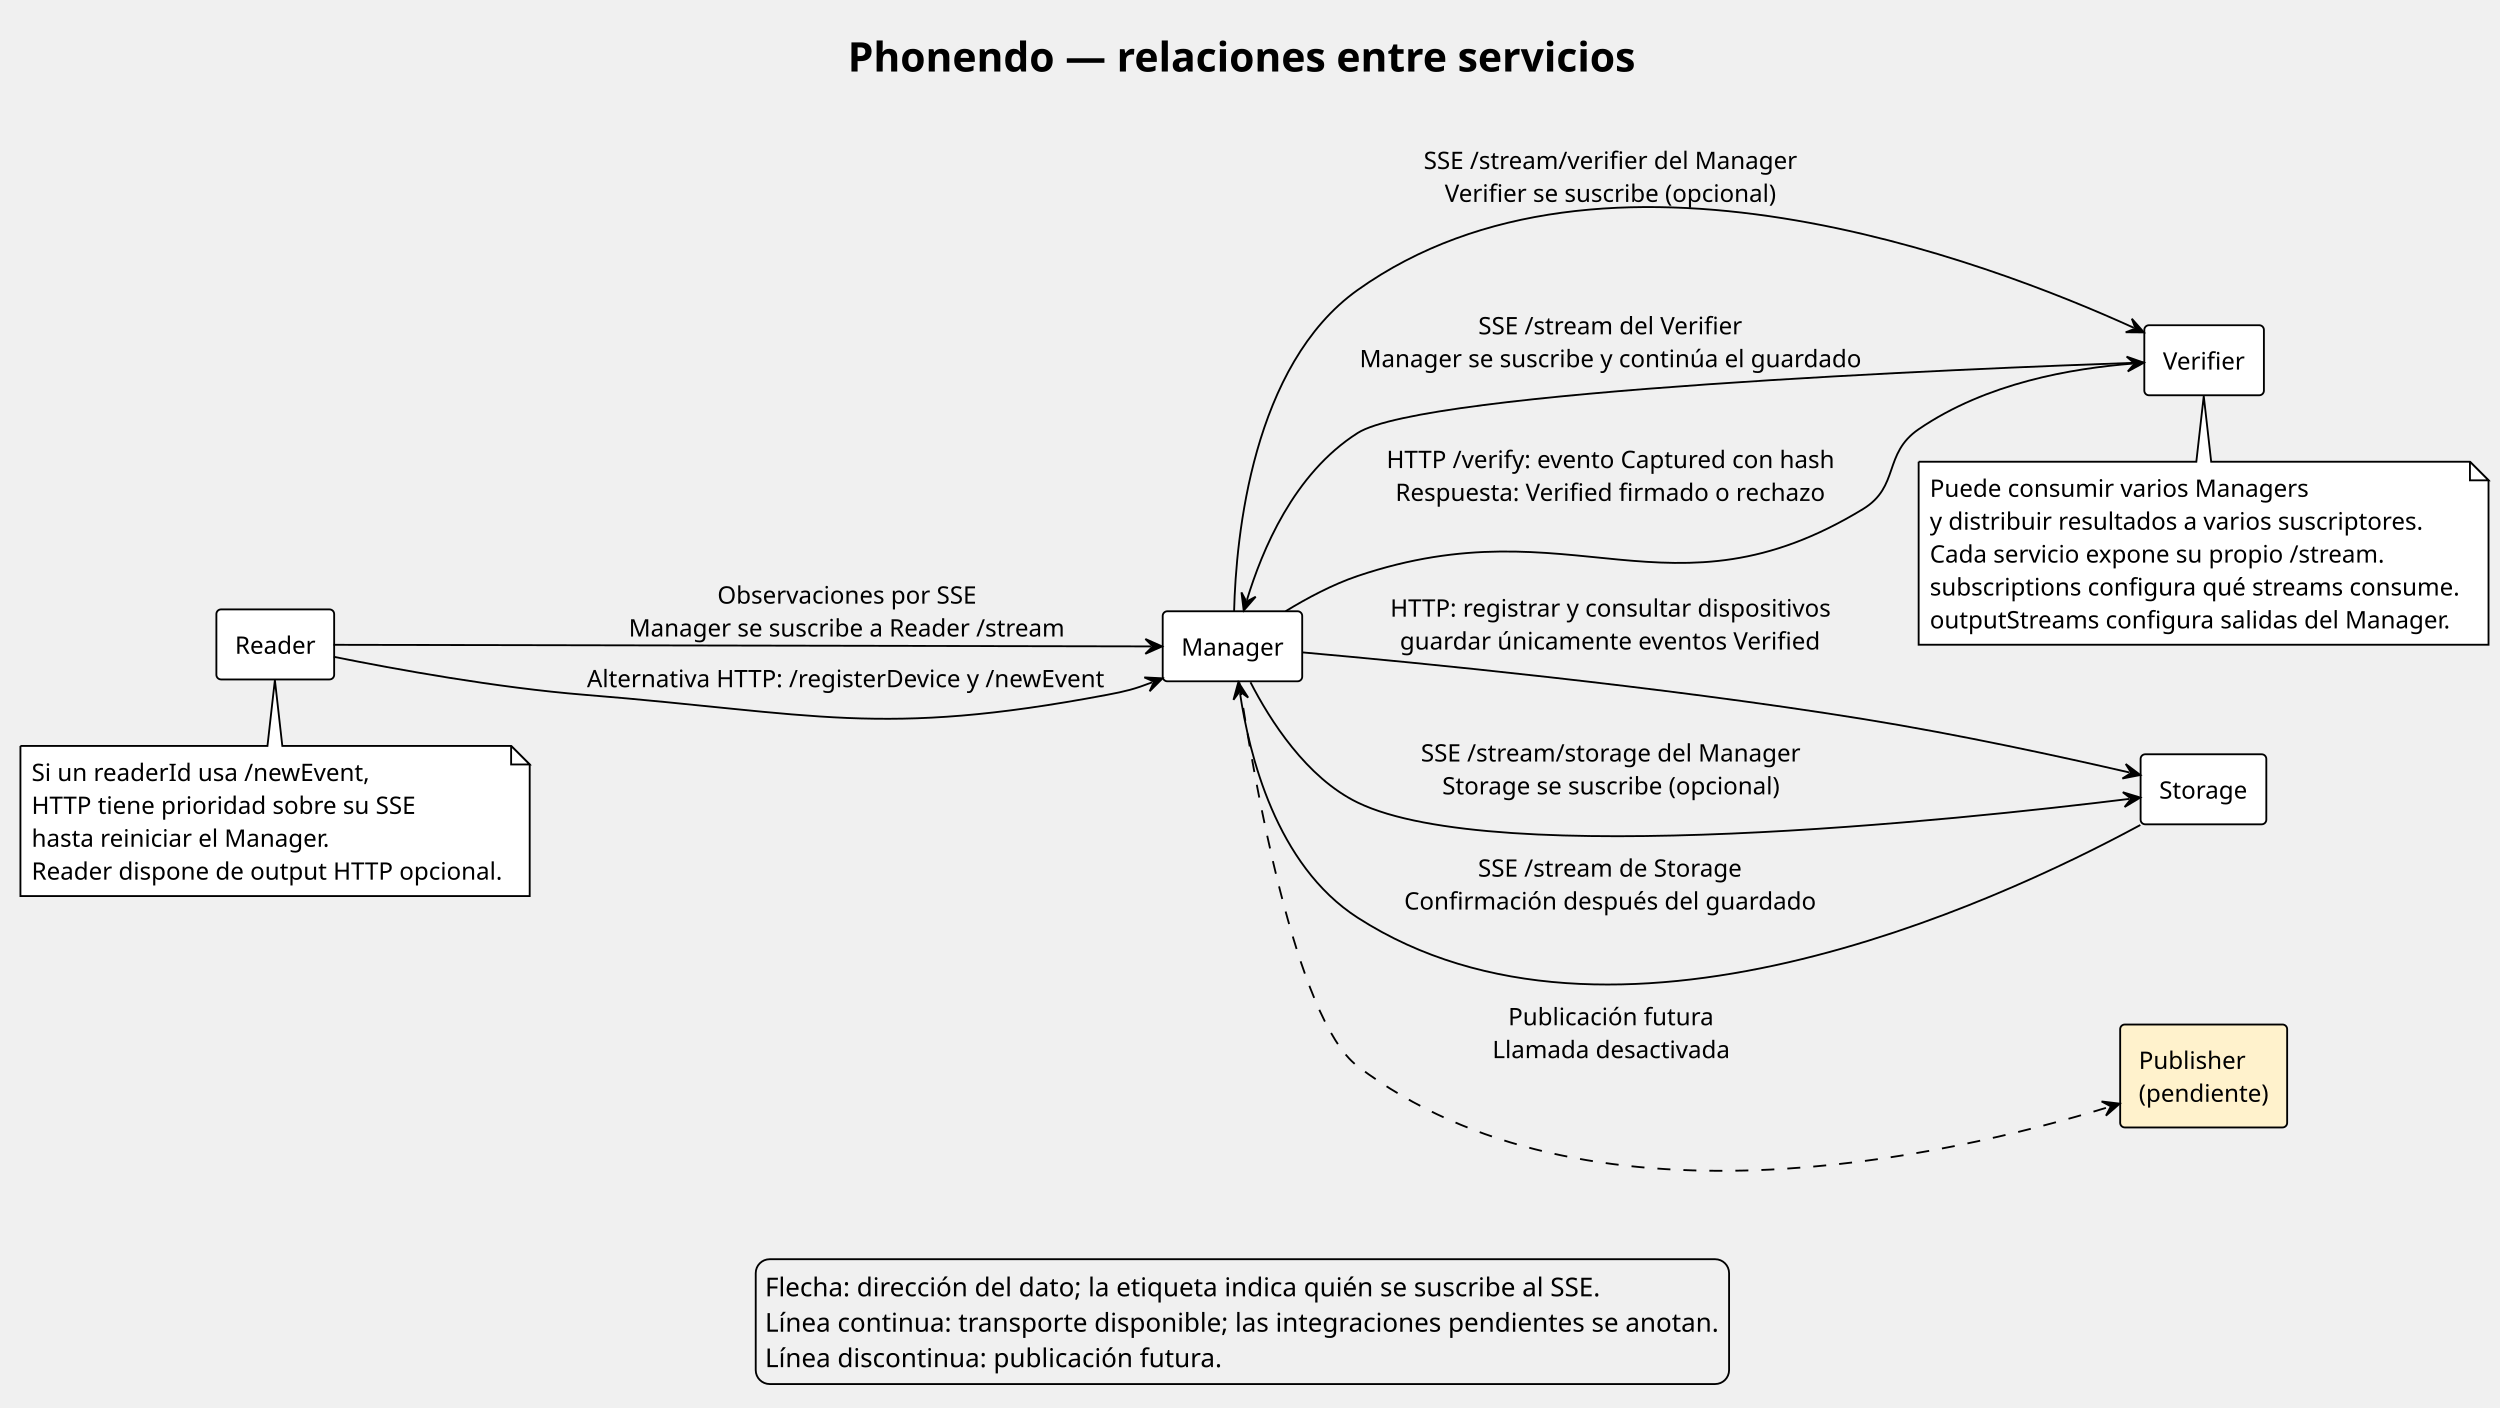
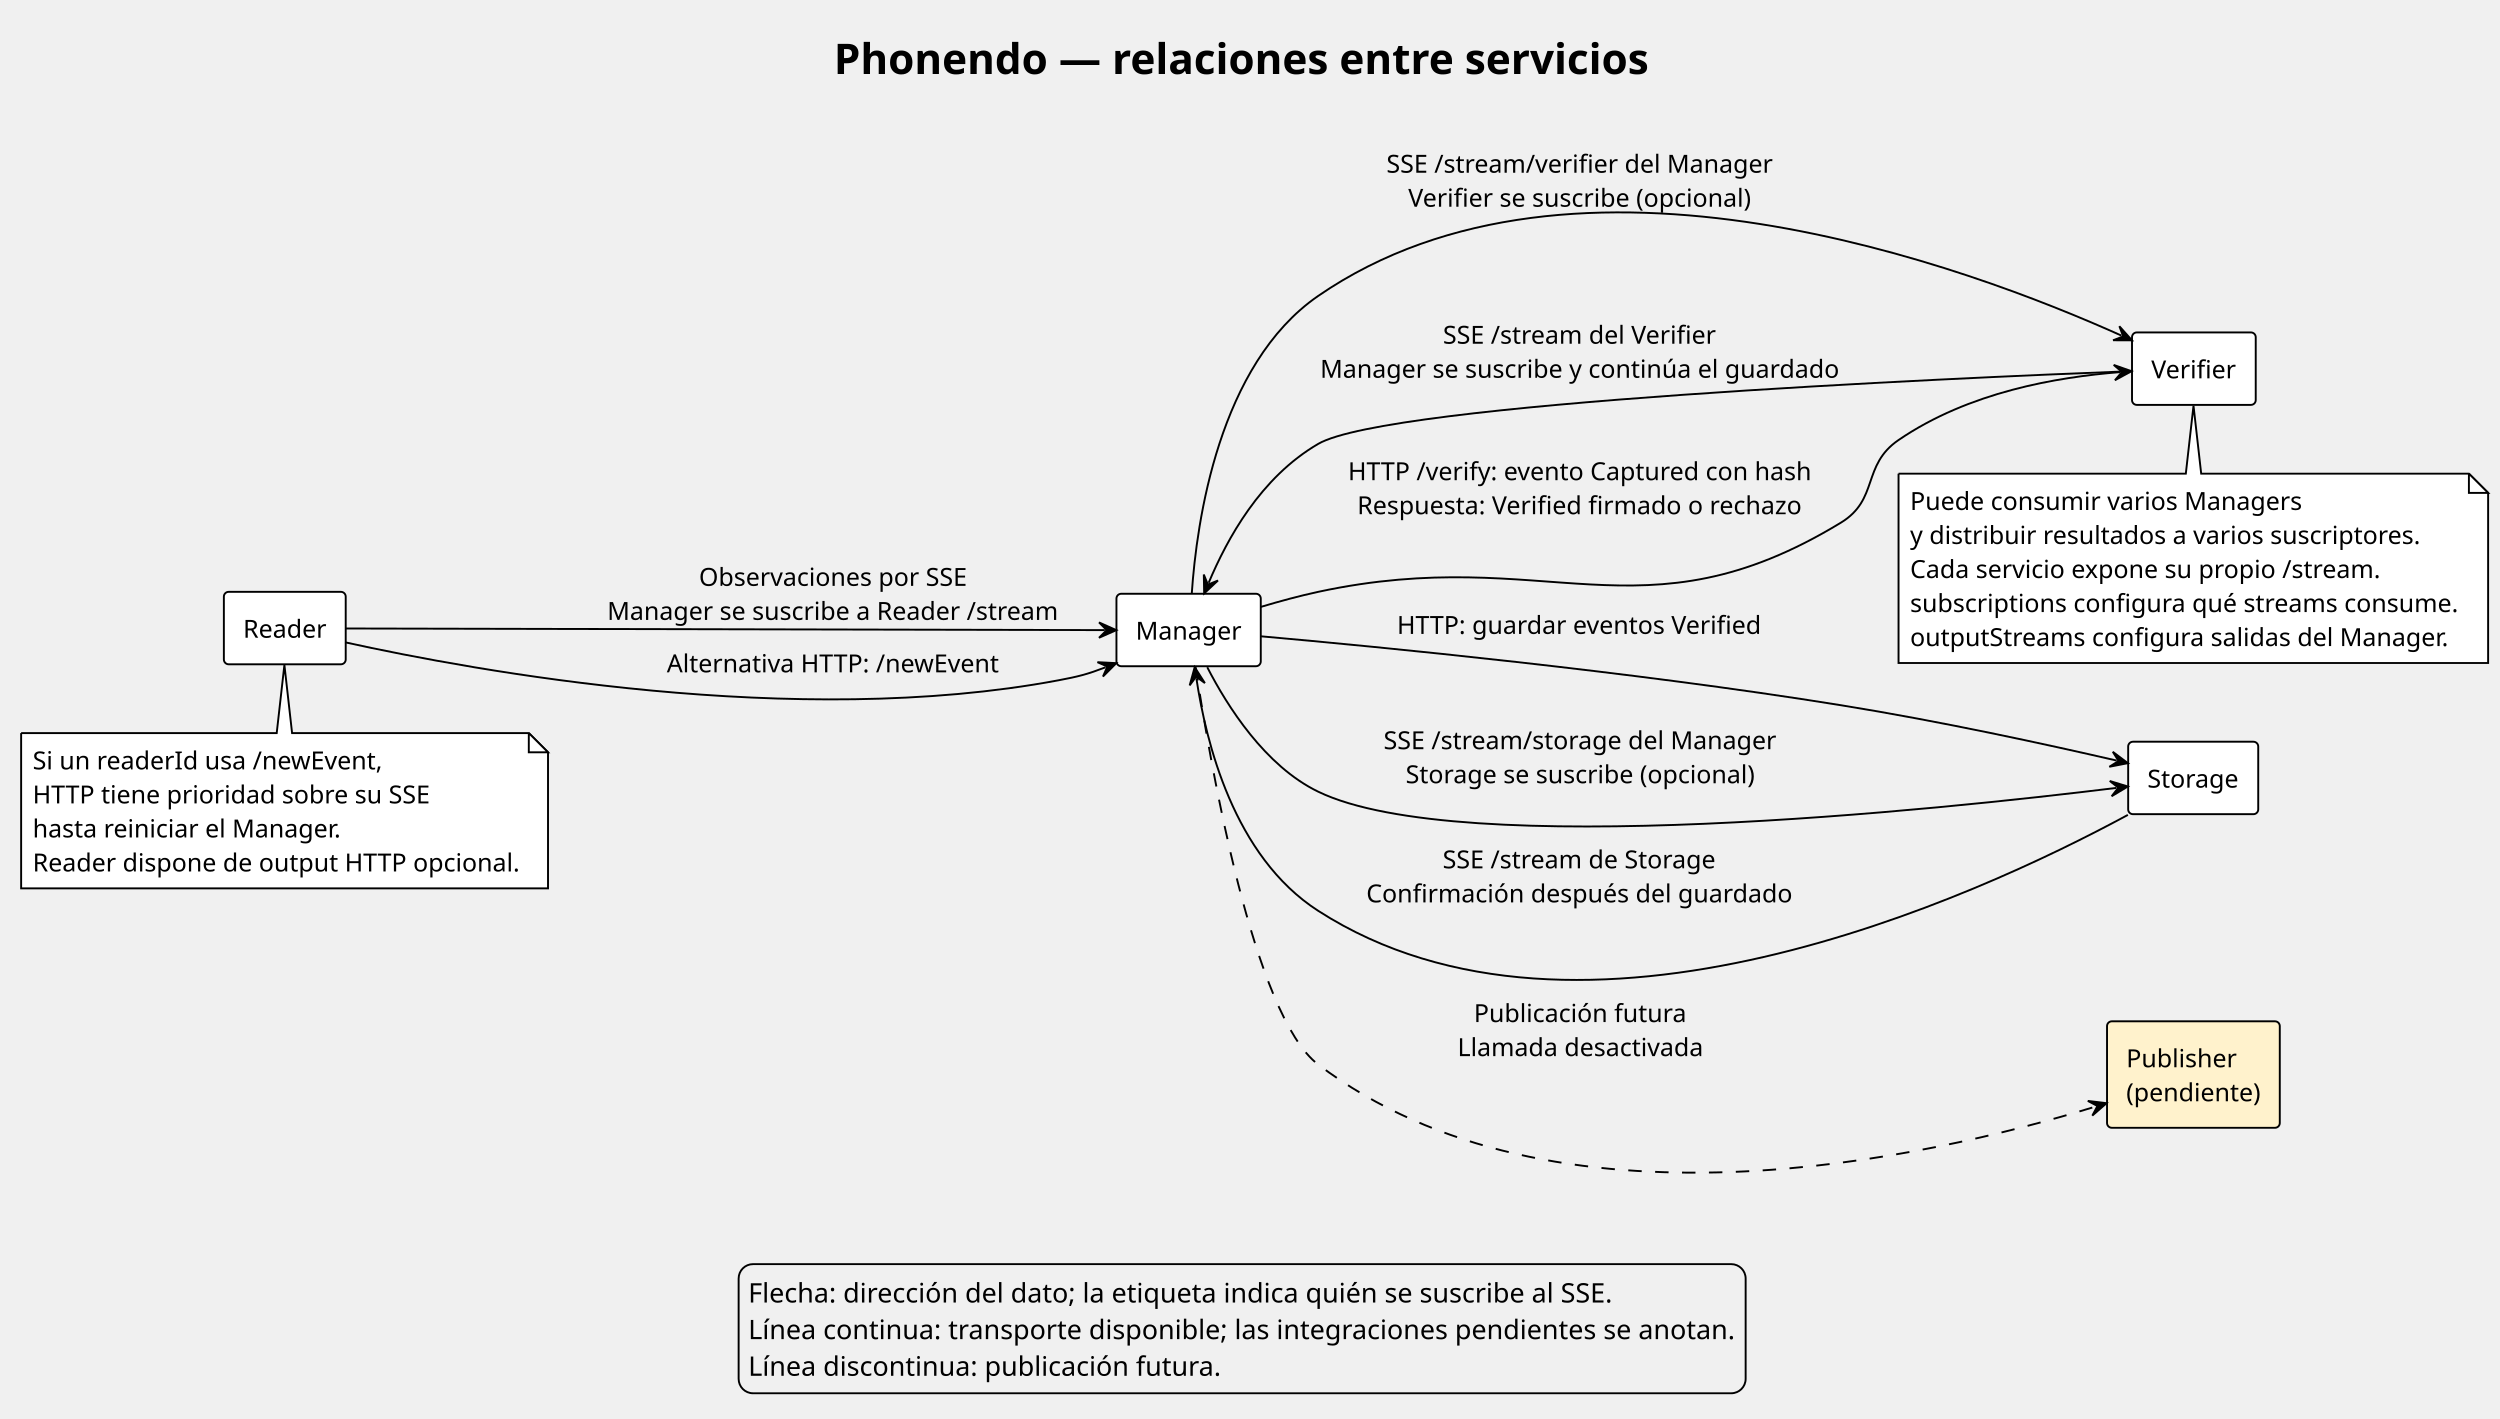
- <svg xmlns="http://www.w3.org/2000/svg" contentStyleType="text/css" data-diagram-type="DESCRIPTION" height="758px" preserveAspectRatio="none" style="width:1346px;height:758px;background:#FFFFFF;" version="1.1" viewBox="0 0 1346 758" width="1346px" zoomAndPan="magnify">
+ <svg xmlns="http://www.w3.org/2000/svg" contentStyleType="text/css" data-diagram-type="DESCRIPTION" height="738px" preserveAspectRatio="none" style="width:1301px;height:738px;background:#FFFFFF;" version="1.1" viewBox="0 0 1301 738" width="1301px" zoomAndPan="magnify">
  <defs />
  <g>
-     <text fill="#000000" font-family="Verdana" font-size="22" font-weight="bold" lengthAdjust="spacing" textLength="424.953" x="456.432" y="38.518">Phonendo — relaciones entre servicios</text>
-     <g class="entity" data-entity="R" data-source-line="8" data-uid="ent0002" id="entity_R">
-       <rect fill="#FFFFFF" height="37.706" rx="2.5" ry="2.5" style="stroke:#000000;stroke-width:1;" width="63.407" x="116.5" y="328.104" />
-       <text fill="#000000" font-family="Verdana" font-size="13" lengthAdjust="spacing" textLength="43.407" x="126.5" y="352.001">Reader</text>
+     <g class="title" data-source-line="6">
+       <text fill="#000000" font-family="Verdana" font-size="22" font-weight="bold" lengthAdjust="spacing" textLength="424.953" x="433.932" y="38.518">Phonendo — relaciones entre servicios</text>
    </g>
-     <g class="entity" data-entity="M" data-source-line="9" data-uid="ent0003" id="entity_M">
-       <rect fill="#FFFFFF" height="37.706" rx="2.5" ry="2.5" style="stroke:#000000;stroke-width:1;" width="75.107" x="626" y="329.104" />
-       <text fill="#000000" font-family="Verdana" font-size="13" lengthAdjust="spacing" textLength="55.107" x="636" y="353.001">Manager</text>
+     <g class="entity" data-qualified-name="R" data-source-line="8" id="ent0002">
+       <rect fill="#FFFFFF" height="37.706" rx="2.5" ry="2.5" style="stroke:#000000;stroke-width:1;" width="63.407" x="116.5" y="307.994" />
+       <text fill="#000000" font-family="Verdana" font-size="13" lengthAdjust="spacing" textLength="43.407" x="126.5" y="331.891">Reader</text>
    </g>
-     <g class="entity" data-entity="V" data-source-line="10" data-uid="ent0004" id="entity_V">
-       <rect fill="#FFFFFF" height="37.706" rx="2.5" ry="2.5" style="stroke:#000000;stroke-width:1;" width="64.382" x="1154.5" y="175.104" />
-       <text fill="#000000" font-family="Verdana" font-size="13" lengthAdjust="spacing" textLength="44.382" x="1164.5" y="199.001">Verifier</text>
+     <g class="entity" data-qualified-name="M" data-source-line="9" id="ent0003">
+       <rect fill="#FFFFFF" height="37.706" rx="2.5" ry="2.5" style="stroke:#000000;stroke-width:1;" width="75.107" x="581" y="308.994" />
+       <text fill="#000000" font-family="Verdana" font-size="13" lengthAdjust="spacing" textLength="55.107" x="591" y="332.891">Manager</text>
    </g>
-     <g class="entity" data-entity="S" data-source-line="11" data-uid="ent0005" id="entity_S">
-       <rect fill="#FFFFFF" height="37.706" rx="2.5" ry="2.5" style="stroke:#000000;stroke-width:1;" width="67.684" x="1152.5" y="406.104" />
-       <text fill="#000000" font-family="Verdana" font-size="13" lengthAdjust="spacing" textLength="47.684" x="1162.5" y="430.001">Storage</text>
+     <g class="entity" data-qualified-name="V" data-source-line="10" id="ent0004">
+       <rect fill="#FFFFFF" height="37.706" rx="2.5" ry="2.5" style="stroke:#000000;stroke-width:1;" width="64.382" x="1109.5" y="172.994" />
+       <text fill="#000000" font-family="Verdana" font-size="13" lengthAdjust="spacing" textLength="44.382" x="1119.5" y="196.891">Verifier</text>
    </g>
-     <g class="entity" data-entity="P" data-source-line="12" data-uid="ent0006" id="entity_P">
-       <rect fill="#FFF2CC" height="55.412" rx="2.5" ry="2.5" style="stroke:#000000;stroke-width:1;" width="89.901" x="1141.5" y="551.604" />
-       <text fill="#000000" font-family="Verdana" font-size="13" lengthAdjust="spacing" textLength="57.564" x="1151.5" y="575.501">Publisher</text>
-       <text fill="#000000" font-family="Verdana" font-size="13" lengthAdjust="spacing" textLength="69.901" x="1151.5" y="593.207">(pendiente)</text>
+     <g class="entity" data-qualified-name="S" data-source-line="11" id="ent0005">
+       <rect fill="#FFFFFF" height="37.706" rx="2.5" ry="2.5" style="stroke:#000000;stroke-width:1;" width="67.684" x="1107.5" y="385.994" />
+       <text fill="#000000" font-family="Verdana" font-size="13" lengthAdjust="spacing" textLength="47.684" x="1117.5" y="409.891">Storage</text>
    </g>
-     <g class="entity" data-entity="GMN16" data-source-line="25" data-uid="ent0017" id="entity_GMN16">
-       <path d="M11,401.604 L11,482.428 A0,0 0 0 0 11,482.428 L285.188,482.428 A0,0 0 0 0 285.188,482.428 L285.188,411.604 L275.188,401.604 L152,401.604 L148,366.154 L144,401.604 L11,401.604 A0,0 0 0 0 11,401.604" fill="#FFFFFF" style="stroke:#000000;stroke-width:1;" />
-       <path d="M275.188,401.604 L275.188,411.604 L285.188,411.604 L275.188,401.604" fill="#FFFFFF" style="stroke:#000000;stroke-width:1;" />
-       <text fill="#000000" font-family="Verdana" font-size="13" lengthAdjust="spacing" textLength="182.52" x="17" y="420.501">Si un readerId usa /newEvent,</text>
-       <text fill="#000000" font-family="Verdana" font-size="13" lengthAdjust="spacing" textLength="206.739" x="17" y="438.207">HTTP tiene prioridad sobre su SSE</text>
-       <text fill="#000000" font-family="Verdana" font-size="13" lengthAdjust="spacing" textLength="162.656" x="17" y="455.913">hasta reiniciar el Manager.</text>
-       <text fill="#000000" font-family="Verdana" font-size="13" lengthAdjust="spacing" textLength="253.188" x="17" y="473.619">Reader dispone de output HTTP opcional.</text>
+     <g class="entity" data-qualified-name="P" data-source-line="12" id="ent0006">
+       <rect fill="#FFF2CC" height="55.412" rx="2.5" ry="2.5" style="stroke:#000000;stroke-width:1;" width="89.901" x="1096.5" y="531.494" />
+       <text fill="#000000" font-family="Verdana" font-size="13" lengthAdjust="spacing" textLength="57.564" x="1106.5" y="555.391">Publisher</text>
+       <text fill="#000000" font-family="Verdana" font-size="13" lengthAdjust="spacing" textLength="69.901" x="1106.5" y="573.097">(pendiente)</text>
    </g>
-     <g class="entity" data-entity="GMN19" data-source-line="32" data-uid="ent0020" id="entity_GMN19">
-       <path d="M1033,248.604 L1033,347.134 A0,0 0 0 0 1033,347.134 L1339.818,347.134 A0,0 0 0 0 1339.818,347.134 L1339.818,258.604 L1329.818,248.604 L1190.5,248.604 L1186.5,213.244 L1182.5,248.604 L1033,248.604 A0,0 0 0 0 1033,248.604" fill="#FFFFFF" style="stroke:#000000;stroke-width:1;" />
-       <path d="M1329.818,248.604 L1329.818,258.604 L1339.818,258.604 L1329.818,248.604" fill="#FFFFFF" style="stroke:#000000;stroke-width:1;" />
-       <text fill="#000000" font-family="Verdana" font-size="13" lengthAdjust="spacing" textLength="204.022" x="1039" y="267.501">Puede consumir varios Managers</text>
-       <text fill="#000000" font-family="Verdana" font-size="13" lengthAdjust="spacing" textLength="266.084" x="1039" y="285.207">y distribuir resultados a varios suscriptores.</text>
-       <text fill="#000000" font-family="Verdana" font-size="13" lengthAdjust="spacing" textLength="245.57" x="1039" y="302.913">Cada servicio expone su propio /stream.</text>
-       <text fill="#000000" font-family="Verdana" font-size="13" lengthAdjust="spacing" textLength="285.818" x="1039" y="320.619">subscriptions configura qué streams consume.</text>
-       <text fill="#000000" font-family="Verdana" font-size="13" lengthAdjust="spacing" textLength="282.711" x="1039" y="338.325">outputStreams configura salidas del Manager.</text>
+     <g class="entity" data-qualified-name="GMN16" data-source-line="25" id="ent0017">
+       <path d="M11,381.494 L11,462.318 A0,0 0 0 0 11,462.318 L285.188,462.318 A0,0 0 0 0 285.188,462.318 L285.188,391.494 L275.188,381.494 L152,381.494 L148,346.044 L144,381.494 L11,381.494 A0,0 0 0 0 11,381.494" fill="#FFFFFF" style="stroke:#000000;stroke-width:1;" />
+       <path d="M275.188,381.494 L275.188,391.494 L285.188,391.494 L275.188,381.494" fill="#FFFFFF" style="stroke:#000000;stroke-width:1;" />
+       <text fill="#000000" font-family="Verdana" font-size="13" lengthAdjust="spacing" textLength="182.52" x="17" y="400.391">Si un readerId usa /newEvent,</text>
+       <text fill="#000000" font-family="Verdana" font-size="13" lengthAdjust="spacing" textLength="206.739" x="17" y="418.097">HTTP tiene prioridad sobre su SSE</text>
+       <text fill="#000000" font-family="Verdana" font-size="13" lengthAdjust="spacing" textLength="162.656" x="17" y="435.803">hasta reiniciar el Manager.</text>
+       <text fill="#000000" font-family="Verdana" font-size="13" lengthAdjust="spacing" textLength="253.188" x="17" y="453.509">Reader dispone de output HTTP opcional.</text>
    </g>
-     <g class="link" data-entity-1="R" data-entity-2="M" data-source-line="14" data-uid="lnk7" id="link_R_M">
-       <path d="M179.58,347.164 C268.86,347.344 522.92,347.832 619.67,348.022" fill="none" id="R-to-M" style="stroke:#000000;stroke-width:1;" />
-       <polygon fill="#000000" points="625.67,348.034,616.678,344.016,620.67,348.024,616.662,352.016,625.67,348.034" style="stroke:#000000;stroke-width:1;" />
-       <text fill="#000000" font-family="Verdana" font-size="13" lengthAdjust="spacing" textLength="139.516" x="386.216" y="325.001">Observaciones por SSE</text>
-       <text fill="#000000" font-family="Verdana" font-size="13" lengthAdjust="spacing" textLength="234.949" x="338.5" y="342.707">Manager se suscribe a Reader /stream</text>
+     <g class="entity" data-qualified-name="GMN19" data-source-line="32" id="ent0020">
+       <path d="M988,246.494 L988,345.024 A0,0 0 0 0 988,345.024 L1294.818,345.024 A0,0 0 0 0 1294.818,345.024 L1294.818,256.494 L1284.818,246.494 L1145.5,246.494 L1141.5,211.134 L1137.5,246.494 L988,246.494 A0,0 0 0 0 988,246.494" fill="#FFFFFF" style="stroke:#000000;stroke-width:1;" />
+       <path d="M1284.818,246.494 L1284.818,256.494 L1294.818,256.494 L1284.818,246.494" fill="#FFFFFF" style="stroke:#000000;stroke-width:1;" />
+       <text fill="#000000" font-family="Verdana" font-size="13" lengthAdjust="spacing" textLength="204.022" x="994" y="265.391">Puede consumir varios Managers</text>
+       <text fill="#000000" font-family="Verdana" font-size="13" lengthAdjust="spacing" textLength="266.084" x="994" y="283.097">y distribuir resultados a varios suscriptores.</text>
+       <text fill="#000000" font-family="Verdana" font-size="13" lengthAdjust="spacing" textLength="245.57" x="994" y="300.803">Cada servicio expone su propio /stream.</text>
+       <text fill="#000000" font-family="Verdana" font-size="13" lengthAdjust="spacing" textLength="285.818" x="994" y="318.509">subscriptions configura qué streams consume.</text>
+       <text fill="#000000" font-family="Verdana" font-size="13" lengthAdjust="spacing" textLength="282.711" x="994" y="336.215">outputStreams configura salidas del Manager.</text>
    </g>
-     <g class="link" data-entity-1="R" data-entity-2="M" data-source-line="15" data-uid="lnk8" id="link_R_M">
-       <path d="M179.72,353.634 C212.9,360.314 267.42,370.264 315,374.104 C439.48,384.164 473.27,397.244 596,374.104 C605.99,372.224 610.802,371.043 620.342,367.363" fill="none" id="R-to-M-1" style="stroke:#000000;stroke-width:1;" />
-       <polygon fill="#000000" points="625.94,365.204,616.104,364.711,621.275,367.004,618.983,372.175,625.94,365.204" style="stroke:#000000;stroke-width:1;" />
-       <text fill="#000000" font-family="Verdana" font-size="13" lengthAdjust="spacing" textLength="279.084" x="316" y="370.001">Alternativa HTTP: /registerDevice y /newEvent</text>
+     <g class="link" data-entity-1="ent0002" data-entity-2="ent0003" data-link-type="dependency" data-source-line="14" id="lnk7">
+       <path d="M179.74,327.064 C262.8,327.244 485.46,327.721 574.93,327.911" fill="none" id="R-to-M" style="stroke:#000000;stroke-width:1;" />
+       <polygon fill="#000000" points="580.93,327.924,571.938,323.905,575.93,327.913,571.922,331.905,580.93,327.924" style="stroke:#000000;stroke-width:1;" />
+       <text fill="#000000" font-family="Verdana" font-size="13" lengthAdjust="spacing" textLength="139.516" x="363.716" y="304.891">Observaciones por SSE</text>
+       <text fill="#000000" font-family="Verdana" font-size="13" lengthAdjust="spacing" textLength="234.949" x="316" y="322.597">Manager se suscribe a Reader /stream</text>
    </g>
-     <g class="link" data-entity-1="M" data-entity-2="V" data-source-line="16" data-uid="lnk9" id="link_M_V">
-       <path d="M692.16,329.094 C703.69,322.044 717.52,314.654 731,310.104 C846.55,271.124 898.83,337.494 1003,274.104 C1022.91,261.994 1013.77,244.264 1033,231.104 C1069.66,206.044 1115.479,198.37 1148.279,195.76" fill="none" id="M-to-V" style="stroke:#000000;stroke-width:1;" />
-       <polygon fill="#000000" points="1154.26,195.284,1144.971,192.011,1149.276,195.681,1145.606,199.985,1154.26,195.284" style="stroke:#000000;stroke-width:1;" />
-       <text fill="#000000" font-family="Verdana" font-size="13" lengthAdjust="spacing" textLength="241.449" x="746.5" y="252.001">HTTP /verify: evento Captured con hash</text>
-       <text fill="#000000" font-family="Verdana" font-size="13" lengthAdjust="spacing" textLength="231.842" x="751.303" y="269.707">Respuesta: Verified firmado o rechazo</text>
+     <g class="link" data-entity-1="ent0002" data-entity-2="ent0003" data-link-type="dependency" data-source-line="15" id="lnk8">
+       <path d="M179.57,334.254 C247.17,349.164 414.21,379.784 551,353.994 C560.99,352.114 565.802,350.933 575.342,347.253" fill="none" id="R-to-M-1" style="stroke:#000000;stroke-width:1;" />
+       <polygon fill="#000000" points="580.94,345.094,571.104,344.601,576.275,346.894,573.983,352.065,580.94,345.094" style="stroke:#000000;stroke-width:1;" />
+       <text fill="#000000" font-family="Verdana" font-size="13" lengthAdjust="spacing" textLength="172.835" x="347" y="349.891">Alternativa HTTP: /newEvent</text>
    </g>
-     <g class="link" data-entity-1="M" data-entity-2="V" data-source-line="17" data-uid="lnk10" id="link_M_V">
-       <path d="M664.44,328.944 C665.48,288.854 674.24,196.514 731,156.104 C863.23,61.964 1069.678,140.48 1148.858,176.49" fill="none" id="M-to-V-1" style="stroke:#000000;stroke-width:1;" />
-       <polygon fill="#000000" points="1154.32,178.974,1147.783,171.607,1149.769,176.904,1144.472,178.889,1154.32,178.974" style="stroke:#000000;stroke-width:1;" />
-       <text fill="#000000" font-family="Verdana" font-size="13" lengthAdjust="spacing" textLength="201.357" x="766.5" y="91.001">SSE /stream/verifier del Manager</text>
-       <text fill="#000000" font-family="Verdana" font-size="13" lengthAdjust="spacing" textLength="178.659" x="777.849" y="108.707">Verifier se suscribe (opcional)</text>
+     <g class="link" data-entity-1="ent0003" data-entity-2="ent0004" data-link-type="dependency" data-source-line="16" id="lnk9">
+       <path d="M656.16,315.824 C665.79,312.944 676.22,310.104 686,307.994 C805.22,282.354 853.83,335.384 958,271.994 C977.91,259.884 968.77,242.154 988,228.994 C1024.66,203.934 1070.479,196.26 1103.279,193.65" fill="none" id="M-to-V" style="stroke:#000000;stroke-width:1;" />
+       <polygon fill="#000000" points="1109.26,193.174,1099.971,189.901,1104.276,193.571,1100.606,197.875,1109.26,193.174" style="stroke:#000000;stroke-width:1;" />
+       <text fill="#000000" font-family="Verdana" font-size="13" lengthAdjust="spacing" textLength="241.449" x="701.5" y="249.891">HTTP /verify: evento Captured con hash</text>
+       <text fill="#000000" font-family="Verdana" font-size="13" lengthAdjust="spacing" textLength="231.842" x="706.303" y="267.597">Respuesta: Verified firmado o rechazo</text>
    </g>
-     <g class="link" data-entity-1="V" data-entity-2="M" data-source-line="18" data-uid="lnk11" id="link_V_M">
-       <path d="M1154.35,195.124 C1057.6,198.514 766.59,210.494 731,233.104 C696.35,255.124 679.494,296.386 671.364,322.976" fill="none" id="V-to-M" style="stroke:#000000;stroke-width:1;" />
-       <polygon fill="#000000" points="669.61,328.714,676.067,321.277,671.072,323.933,668.416,318.938,669.61,328.714" style="stroke:#000000;stroke-width:1;" />
-       <text fill="#000000" font-family="Verdana" font-size="13" lengthAdjust="spacing" textLength="142.61" x="795.908" y="180.001">SSE /stream del Verifier</text>
-       <text fill="#000000" font-family="Verdana" font-size="13" lengthAdjust="spacing" textLength="270.426" x="732" y="197.707">Manager se suscribe y continúa el guardado</text>
+     <g class="link" data-entity-1="ent0003" data-entity-2="ent0004" data-link-type="dependency" data-source-line="17" id="lnk10">
+       <path d="M620.2,308.874 C622.72,271.574 634.19,189.664 686,153.994 C819.71,61.964 1025.248,139.233 1104.018,174.653" fill="none" id="M-to-V-1" style="stroke:#000000;stroke-width:1;" />
+       <polygon fill="#000000" points="1109.49,177.114,1102.922,169.775,1104.93,175.064,1099.641,177.071,1109.49,177.114" style="stroke:#000000;stroke-width:1;" />
+       <text fill="#000000" font-family="Verdana" font-size="13" lengthAdjust="spacing" textLength="201.357" x="721.5" y="89.891">SSE /stream/verifier del Manager</text>
+       <text fill="#000000" font-family="Verdana" font-size="13" lengthAdjust="spacing" textLength="178.659" x="732.849" y="107.597">Verifier se suscribe (opcional)</text>
    </g>
-     <g class="link" data-entity-1="M" data-entity-2="S" data-source-line="19" data-uid="lnk12" id="link_M_S">
-       <path d="M701.22,351.244 C763.51,356.794 893.79,369.484 1003,387.104 C1055.56,395.594 1110.083,407.516 1146.523,415.916" fill="none" id="M-to-S" style="stroke:#000000;stroke-width:1;" />
-       <polygon fill="#000000" points="1152.37,417.264,1144.498,411.345,1147.498,416.141,1142.701,419.14,1152.37,417.264" style="stroke:#000000;stroke-width:1;" />
-       <text fill="#000000" font-family="Verdana" font-size="13" lengthAdjust="spacing" textLength="237.458" x="748.5" y="332.001">HTTP: registrar y consultar dispositivos</text>
-       <text fill="#000000" font-family="Verdana" font-size="13" lengthAdjust="spacing" textLength="227.084" x="753.687" y="349.707">guardar únicamente eventos Verified</text>
+     <g class="link" data-entity-1="ent0004" data-entity-2="ent0003" data-link-type="dependency" data-source-line="18" id="lnk11">
+       <path d="M1109.42,193.134 C1012.88,196.864 722.43,209.764 686,230.994 C655.84,248.584 638.632,280.426 628.982,303.306" fill="none" id="V-to-M" style="stroke:#000000;stroke-width:1;" />
+       <polygon fill="#000000" points="626.65,308.834,633.833,302.096,628.593,304.227,626.462,298.987,626.65,308.834" style="stroke:#000000;stroke-width:1;" />
+       <text fill="#000000" font-family="Verdana" font-size="13" lengthAdjust="spacing" textLength="142.61" x="750.908" y="178.891">SSE /stream del Verifier</text>
+       <text fill="#000000" font-family="Verdana" font-size="13" lengthAdjust="spacing" textLength="270.426" x="687" y="196.597">Manager se suscribe y continúa el guardado</text>
    </g>
-     <g class="link" data-entity-1="M" data-entity-2="S" data-source-line="20" data-uid="lnk13" id="link_M_S">
-       <path d="M673.26,367.334 C683.73,387.714 703.37,418.744 731,432.104 C805.15,467.974 1054.625,441.427 1146.385,430.137" fill="none" id="M-to-S-1" style="stroke:#000000;stroke-width:1;" />
-       <polygon fill="#000000" points="1152.34,429.404,1142.919,426.533,1147.377,430.015,1143.896,434.473,1152.34,429.404" style="stroke:#000000;stroke-width:1;" />
-       <text fill="#000000" font-family="Verdana" font-size="13" lengthAdjust="spacing" textLength="204.945" x="765" y="410.001">SSE /stream/storage del Manager</text>
-       <text fill="#000000" font-family="Verdana" font-size="13" lengthAdjust="spacing" textLength="181.961" x="776.492" y="427.707">Storage se suscribe (opcional)</text>
+     <g class="link" data-entity-1="ent0003" data-entity-2="ent0005" data-link-type="dependency" data-source-line="19" id="lnk12">
+       <path d="M656.22,331.134 C718.51,336.684 848.79,349.374 958,366.994 C1010.56,375.484 1065.083,387.406 1101.523,395.806" fill="none" id="M-to-S" style="stroke:#000000;stroke-width:1;" />
+       <polygon fill="#000000" points="1107.37,397.154,1099.498,391.235,1102.498,396.031,1097.701,399.03,1107.37,397.154" style="stroke:#000000;stroke-width:1;" />
+       <text fill="#000000" font-family="Verdana" font-size="13" lengthAdjust="spacing" textLength="190.021" x="727" y="329.891">HTTP: guardar eventos Verified</text>
    </g>
-     <g class="link" data-entity-1="S" data-entity-2="M" data-source-line="21" data-uid="lnk14" id="link_S_M">
-       <path d="M1152.35,444.184 C1072.7,487.254 867.08,581.664 731,494.104 C686.85,465.704 672.557,405.907 667.616,373.217" fill="none" id="S-to-M" style="stroke:#000000;stroke-width:1;" />
-       <polygon fill="#000000" points="666.72,367.284,664.11,376.781,667.467,372.228,672.02,375.585,666.72,367.284" style="stroke:#000000;stroke-width:1;" />
-       <text fill="#000000" font-family="Verdana" font-size="13" lengthAdjust="spacing" textLength="142.558" x="795.747" y="472.001">SSE /stream de Storage</text>
-       <text fill="#000000" font-family="Verdana" font-size="13" lengthAdjust="spacing" textLength="222.053" x="756" y="489.707">Confirmación después del guardado</text>
+     <g class="link" data-entity-1="ent0003" data-entity-2="ent0005" data-link-type="dependency" data-source-line="20" id="lnk13">
+       <path d="M628.26,347.224 C638.73,367.604 658.37,398.634 686,411.994 C760.15,447.864 1009.625,421.317 1101.385,410.027" fill="none" id="M-to-S-1" style="stroke:#000000;stroke-width:1;" />
+       <polygon fill="#000000" points="1107.34,409.294,1097.919,406.423,1102.377,409.905,1098.896,414.363,1107.34,409.294" style="stroke:#000000;stroke-width:1;" />
+       <text fill="#000000" font-family="Verdana" font-size="13" lengthAdjust="spacing" textLength="204.945" x="720" y="389.891">SSE /stream/storage del Manager</text>
+       <text fill="#000000" font-family="Verdana" font-size="13" lengthAdjust="spacing" textLength="181.961" x="731.492" y="407.597">Storage se suscribe (opcional)</text>
    </g>
-     <g class="link" data-entity-1="M" data-entity-2="P" data-source-line="22" data-uid="lnk15" id="link_M_P">
-       <path d="M667.22,367.334 C674.71,417.204 697.33,548.624 731,574.104 C853.7,666.964 1047.445,623.026 1135.544,595.966" fill="none" id="M-to-P" style="stroke:#000000;stroke-width:1;stroke-dasharray:7.0,7.0;" />
-       <polygon fill="#000000" points="1141.28,594.204,1131.502,593.023,1136.5,595.672,1133.851,600.67,1141.28,594.204" style="stroke:#000000;stroke-width:1;" />
-       <text fill="#000000" font-family="Verdana" font-size="13" lengthAdjust="spacing" textLength="110.903" x="811.995" y="552.001">Publicación futura</text>
-       <text fill="#000000" font-family="Verdana" font-size="13" lengthAdjust="spacing" textLength="127.894" x="803.5" y="569.707">Llamada desactivada</text>
+     <g class="link" data-entity-1="ent0005" data-entity-2="ent0003" data-link-type="dependency" data-source-line="21" id="lnk14">
+       <path d="M1107.35,424.074 C1027.7,467.144 822.08,561.554 686,473.994 C641.85,445.594 627.557,385.797 622.616,353.107" fill="none" id="S-to-M" style="stroke:#000000;stroke-width:1;" />
+       <polygon fill="#000000" points="621.72,347.174,619.11,356.671,622.467,352.118,627.02,355.475,621.72,347.174" style="stroke:#000000;stroke-width:1;" />
+       <text fill="#000000" font-family="Verdana" font-size="13" lengthAdjust="spacing" textLength="142.558" x="750.747" y="451.891">SSE /stream de Storage</text>
+       <text fill="#000000" font-family="Verdana" font-size="13" lengthAdjust="spacing" textLength="222.053" x="711" y="469.597">Confirmación después del guardado</text>
    </g>
-     <rect fill="none" height="67.204" rx="7.5" ry="7.5" style="stroke:#000000;stroke-width:1;" width="524.05" x="406.884" y="677.964" />
-     <text fill="#000000" font-family="Verdana" font-size="14" lengthAdjust="spacing" textLength="449.958" x="411.884" y="697.93">Flecha: dirección del dato; la etiqueta indica quién se suscribe al SSE.</text>
-     <text fill="#000000" font-family="Verdana" font-size="14" lengthAdjust="spacing" textLength="514.05" x="411.884" y="716.998">Línea continua: transporte disponible; las integraciones pendientes se anotan.</text>
-     <text fill="#000000" font-family="Verdana" font-size="14" lengthAdjust="spacing" textLength="246.301" x="411.884" y="736.066">Línea discontinua: publicación futura.</text>
+     <g class="link" data-entity-1="ent0003" data-entity-2="ent0006" data-link-type="dependency" data-source-line="22" id="lnk15">
+       <path d="M622.22,347.224 C629.71,397.094 652.33,528.514 686,553.994 C808.7,646.854 1002.444,602.916 1090.544,575.856" fill="none" id="M-to-P" style="stroke:#000000;stroke-width:1;stroke-dasharray:7,7;" />
+       <polygon fill="#000000" points="1096.28,574.094,1086.502,572.913,1091.5,575.562,1088.851,580.56,1096.28,574.094" style="stroke:#000000;stroke-width:1;" />
+       <text fill="#000000" font-family="Verdana" font-size="13" lengthAdjust="spacing" textLength="110.903" x="766.995" y="531.891">Publicación futura</text>
+       <text fill="#000000" font-family="Verdana" font-size="13" lengthAdjust="spacing" textLength="127.894" x="758.5" y="549.597">Llamada desactivada</text>
+     </g>
+     <g class="legend" data-source-line="39">
+       <rect fill="none" height="67.204" rx="7.5" ry="7.5" style="stroke:#000000;stroke-width:1;" width="524.05" x="384.384" y="657.854" />
+       <text fill="#000000" font-family="Verdana" font-size="14" lengthAdjust="spacing" textLength="449.958" x="389.384" y="677.82">Flecha: dirección del dato; la etiqueta indica quién se suscribe al SSE.</text>
+       <text fill="#000000" font-family="Verdana" font-size="14" lengthAdjust="spacing" textLength="514.05" x="389.384" y="696.888">Línea continua: transporte disponible; las integraciones pendientes se anotan.</text>
+       <text fill="#000000" font-family="Verdana" font-size="14" lengthAdjust="spacing" textLength="246.301" x="389.384" y="715.956">Línea discontinua: publicación futura.</text>
+     </g>
  </g>
</svg>
